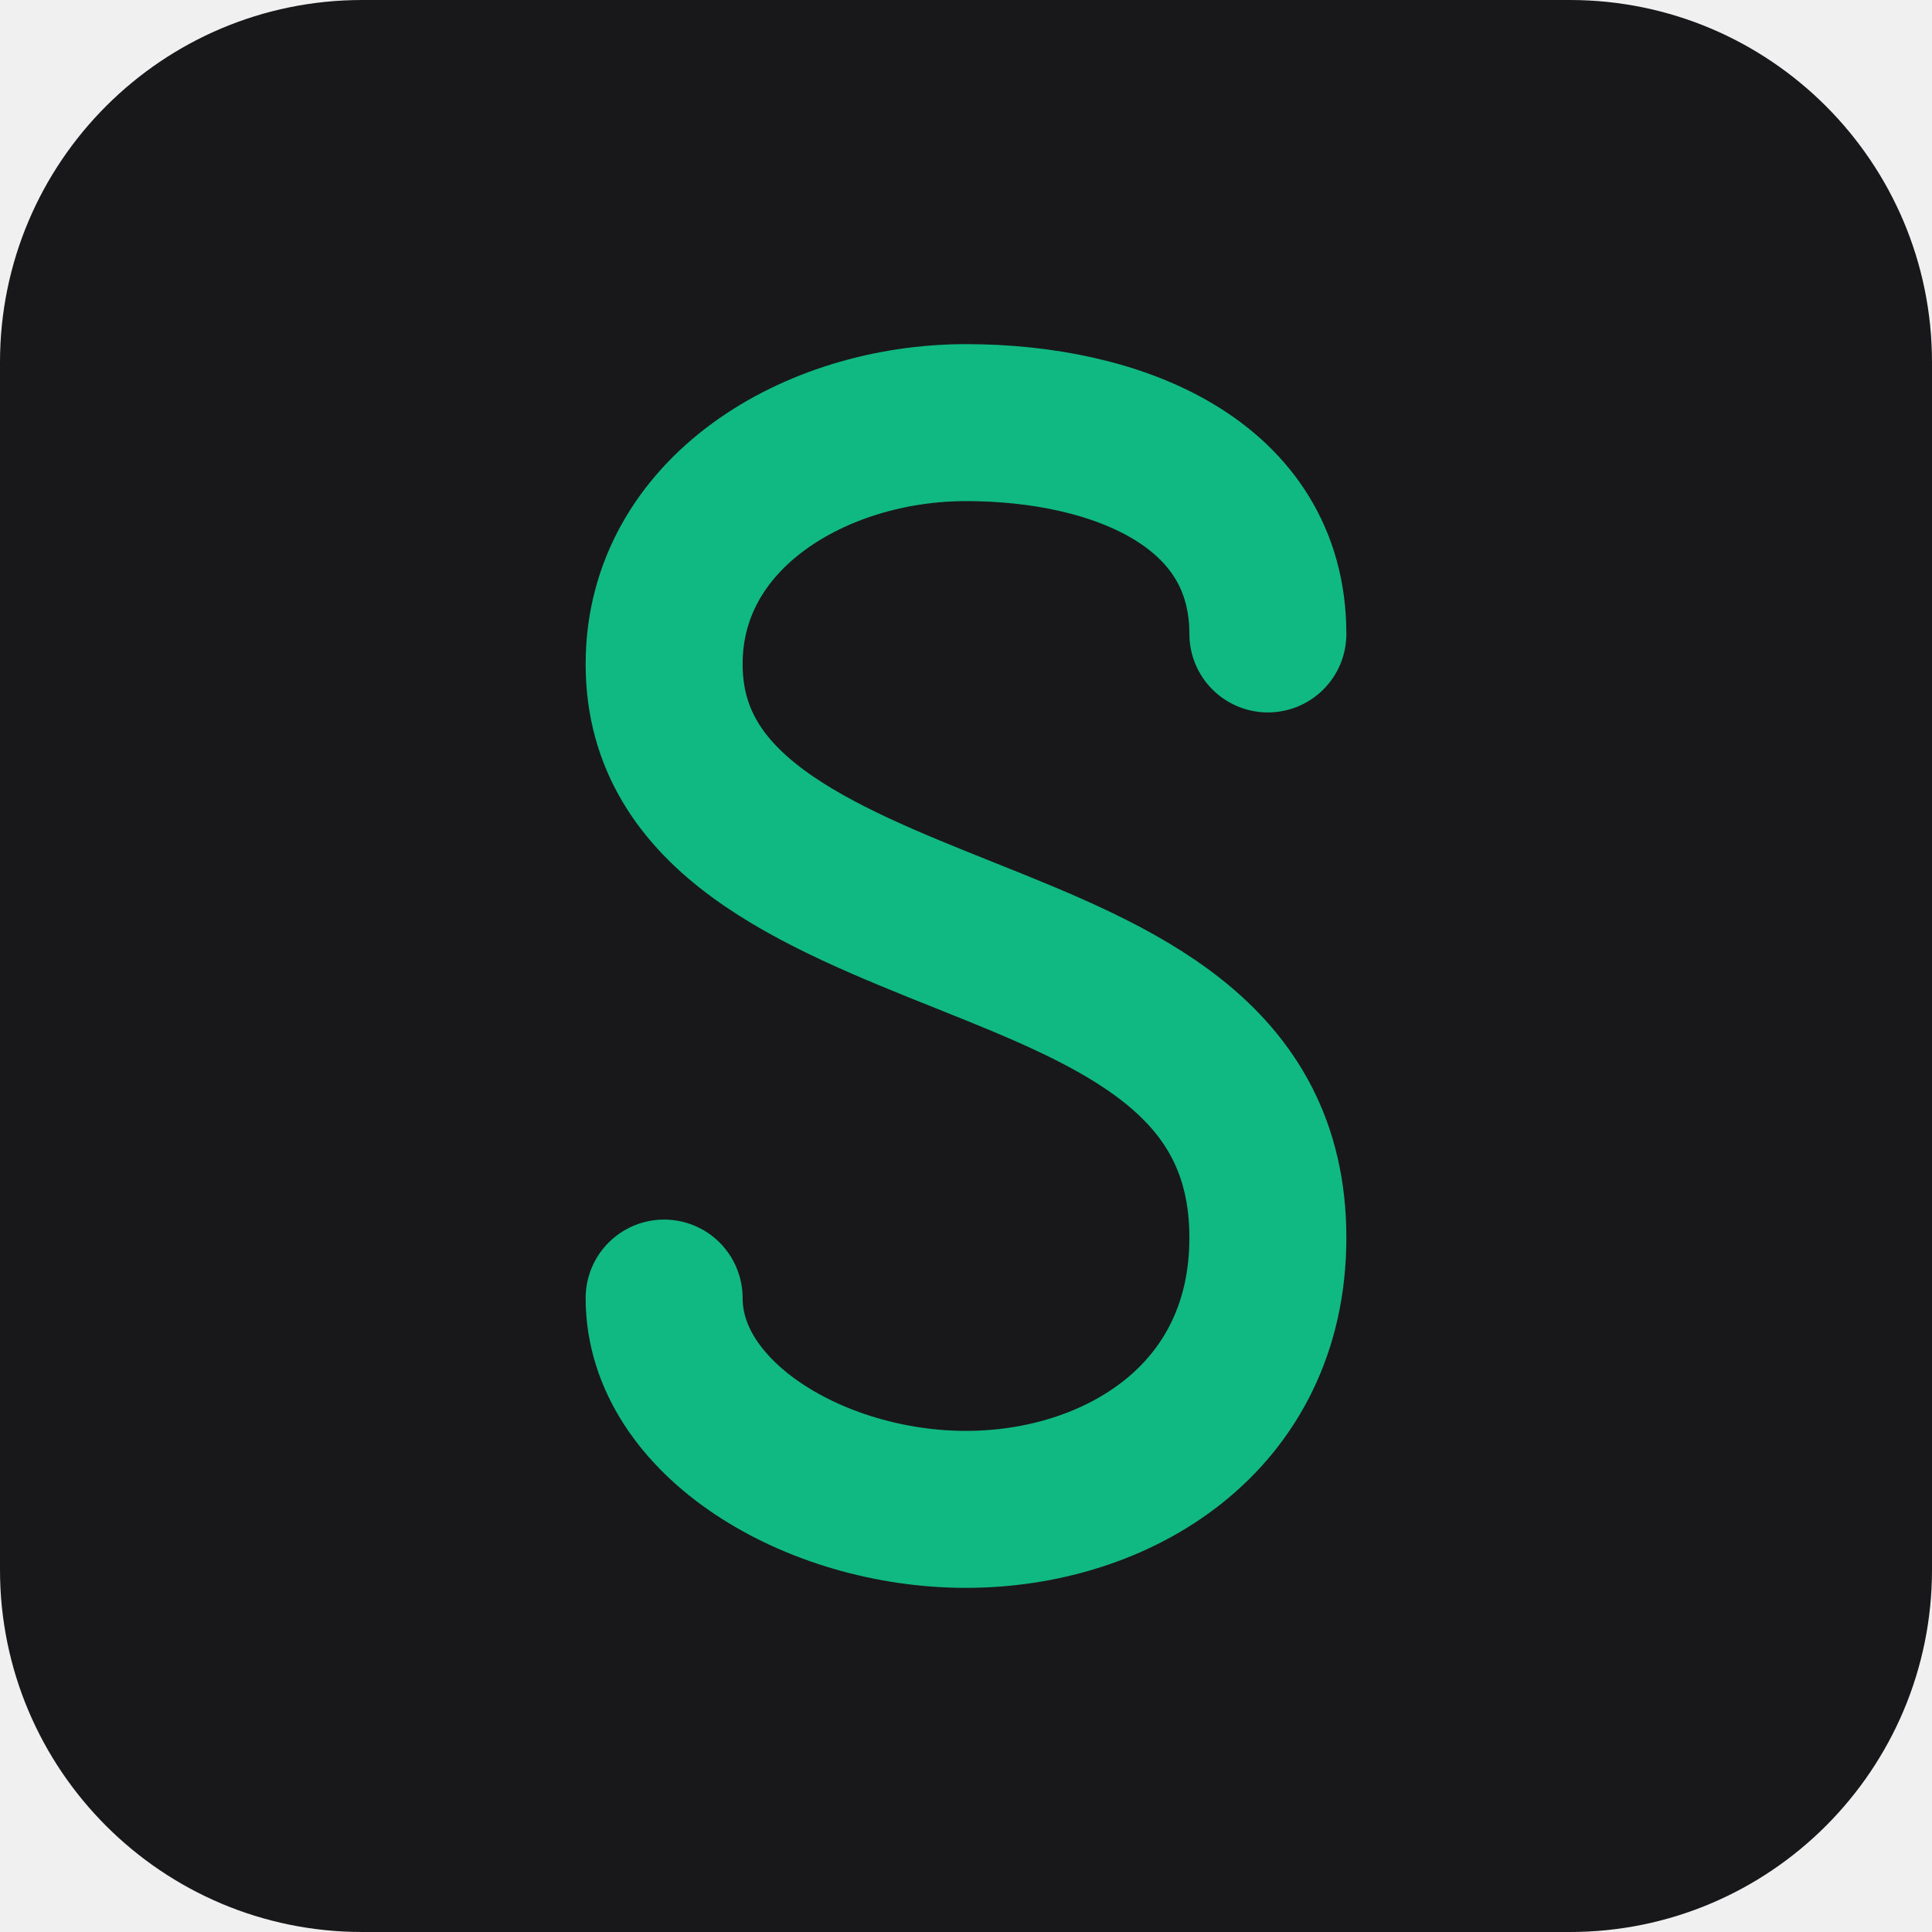
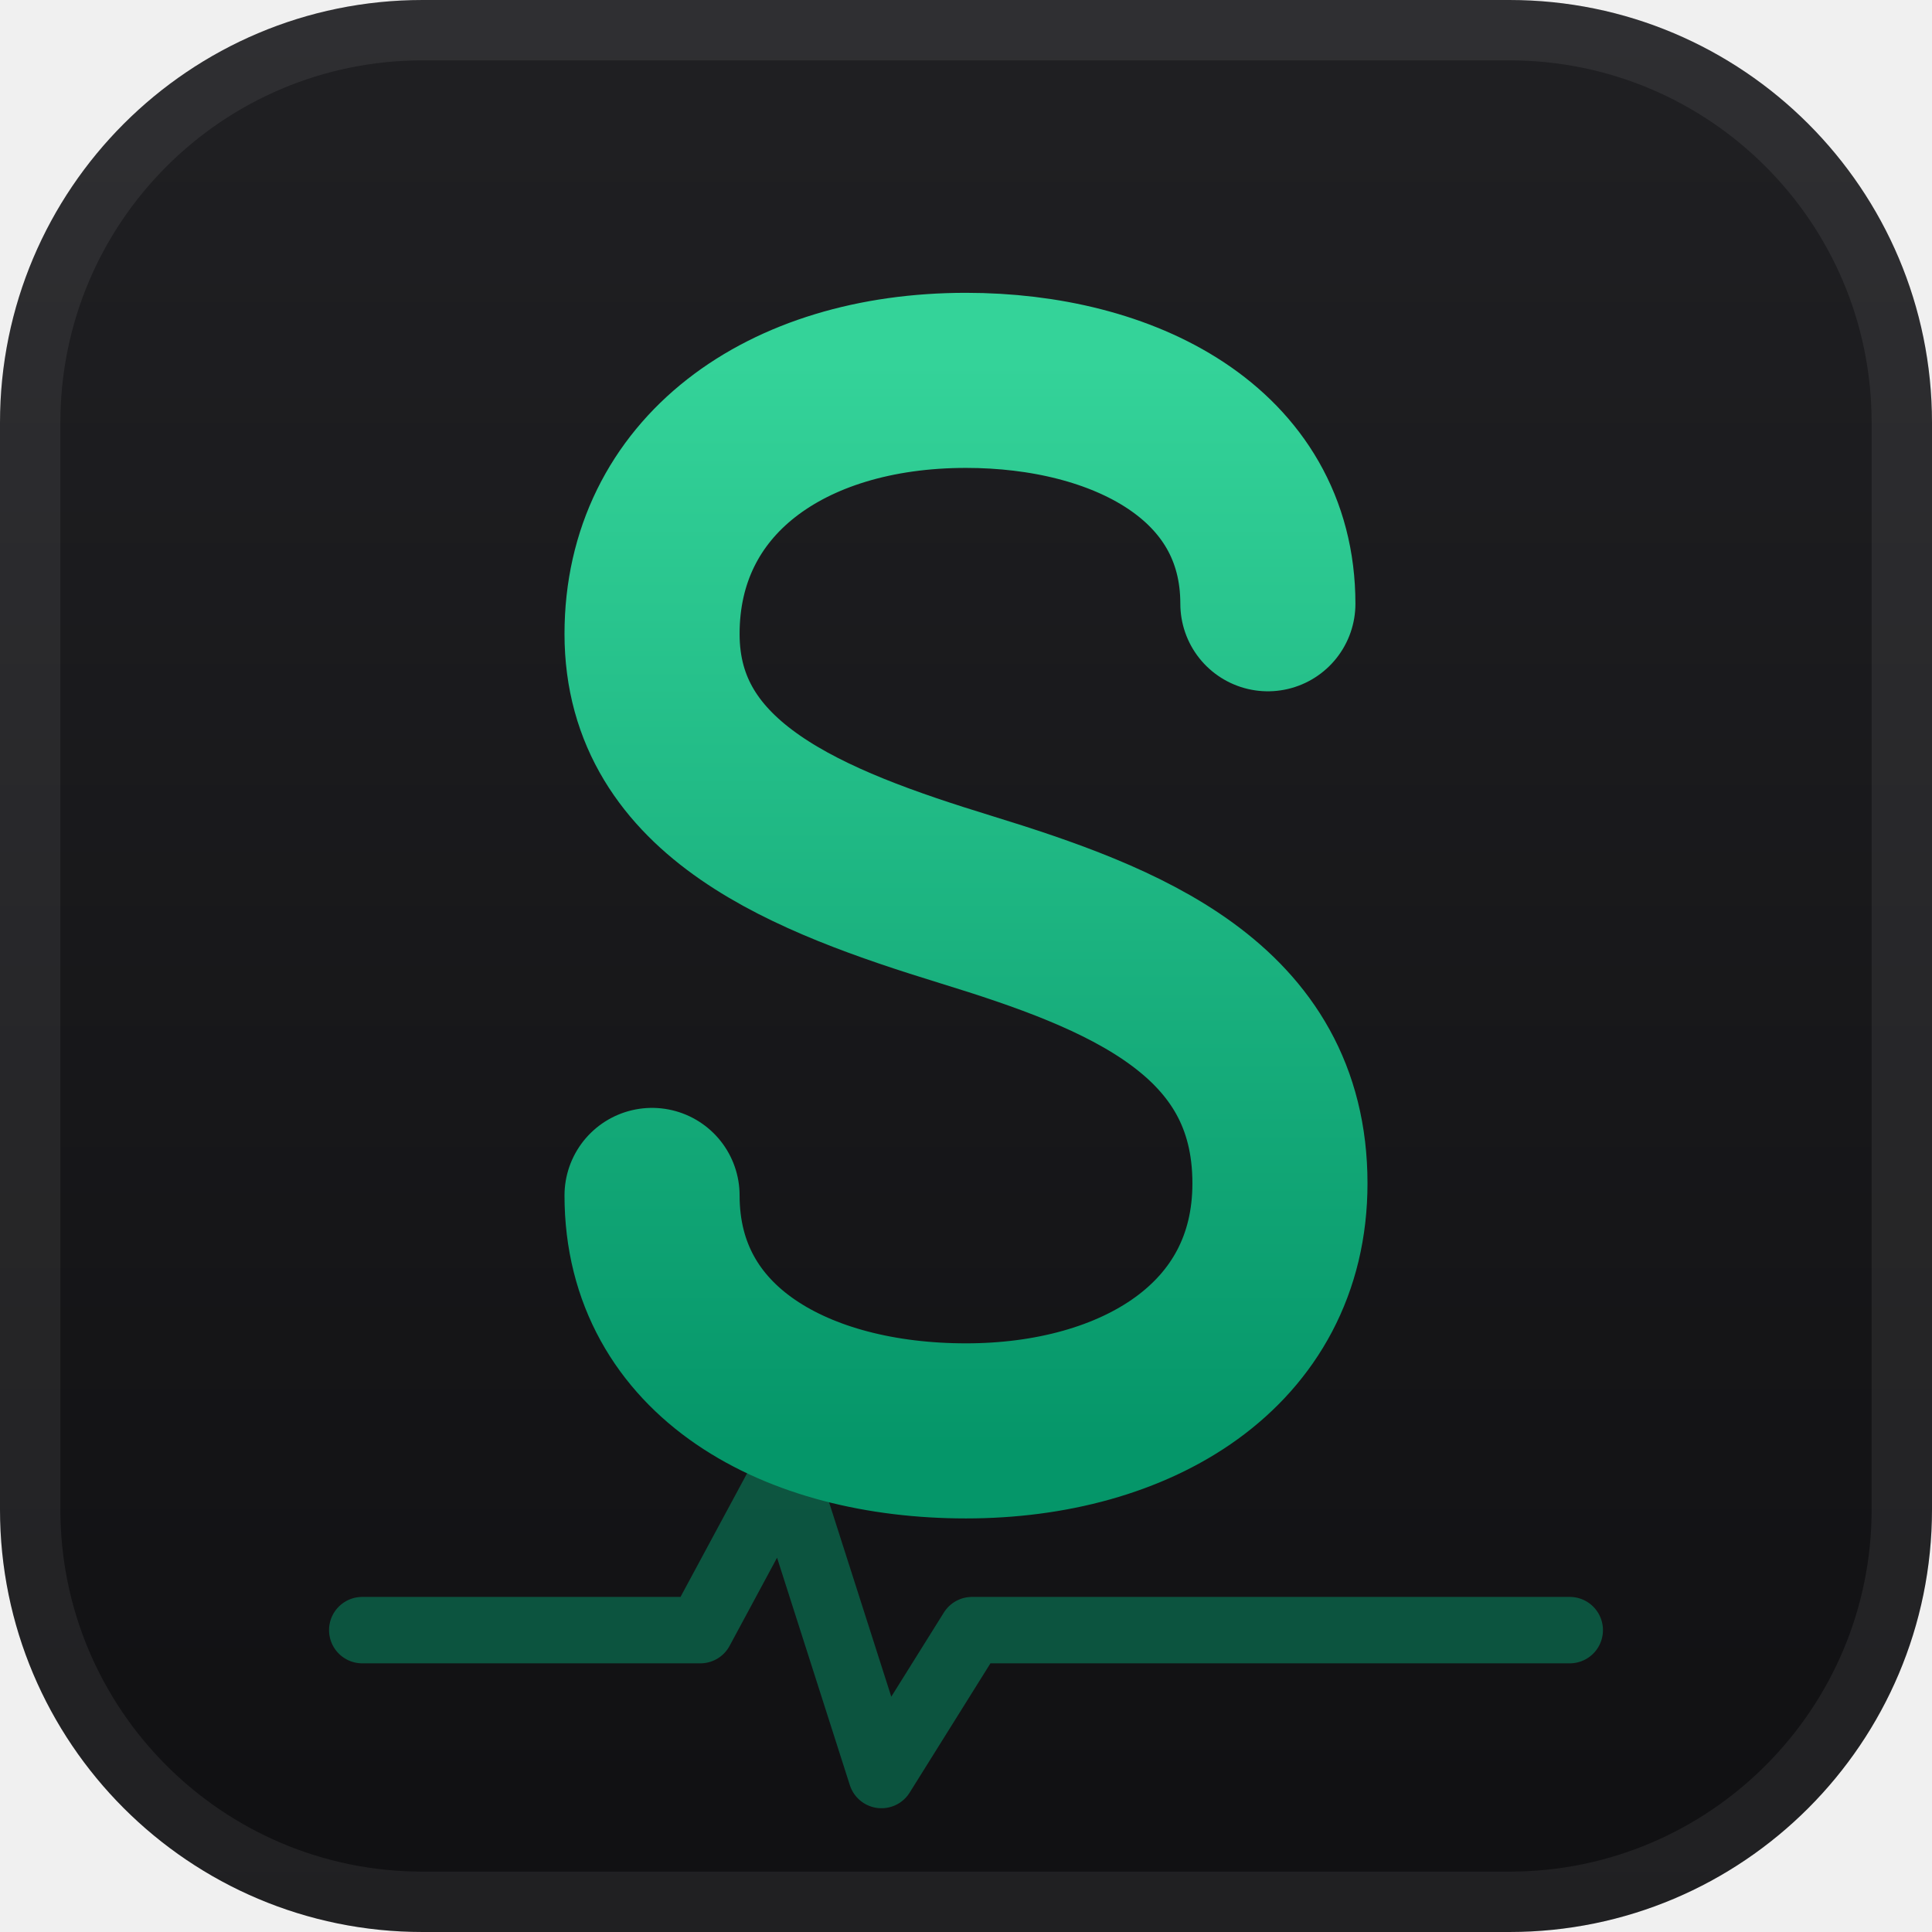
- <svg xmlns="http://www.w3.org/2000/svg" viewBox="0 0 32 32">
-   <rect width="32" height="32" rx="6" fill="#18181b" />
-   <path d="M21 10.5        C 21 8,   18.5 7, 16 7        C 13.5 7, 11 8.5, 11 11        C 11 13.5, 13.5 14.5, 16 15.5        C 18.5 16.5, 21 17.5, 21 20.5        C 21 23.5, 18.5 25, 16 25        C 13.5 25, 11 23.5, 11 21.5" stroke="#10b981" stroke-width="2.6" stroke-linecap="round" stroke-linejoin="round" fill="none" />
+ <svg xmlns="http://www.w3.org/2000/svg" viewBox="0 0 32 32" width="32" height="32">
+   <defs>
+     <linearGradient id="tile" x1="16" y1="0" x2="16" y2="32" gradientUnits="userSpaceOnUse">
+       <stop offset="0" stop-color="#202023" />
+       <stop offset="1" stop-color="#101012" />
+     </linearGradient>
+     <linearGradient id="mark" x1="16" y1="6" x2="16" y2="24" gradientUnits="userSpaceOnUse">
+       <stop offset="0" stop-color="#34d399" />
+       <stop offset="1" stop-color="#059669" />
+     </linearGradient>
+   </defs>
+   <rect width="32" height="32" rx="7" fill="url(#tile)" />
+   <rect x="0.5" y="0.5" width="31" height="31" rx="6.5" fill="none" stroke="#ffffff" stroke-opacity="0.07" />
+   <path d="M6 27 H11.6 L13 24.4 L14.6 29.4 L16.1 27 H26" fill="none" stroke="url(#mark)" stroke-width="1.1" stroke-linecap="round" stroke-linejoin="round" stroke-opacity="0.5" />
+   <path d="M21 10            C 21 7.5, 18.6 6.3, 16 6.3            C 13 6.3, 10.8 7.9, 10.8 10.5            C 10.8 13.1, 13.4 14.1, 16 14.9            C 18.6 15.7, 21.2 16.7, 21.2 19.6            C 21.2 22.3, 18.8 23.7, 16 23.7            C 13.2 23.7, 10.8 22.4, 10.8 19.8" fill="none" stroke="url(#mark)" stroke-width="2.9" stroke-linecap="round" stroke-linejoin="round" />
</svg>
